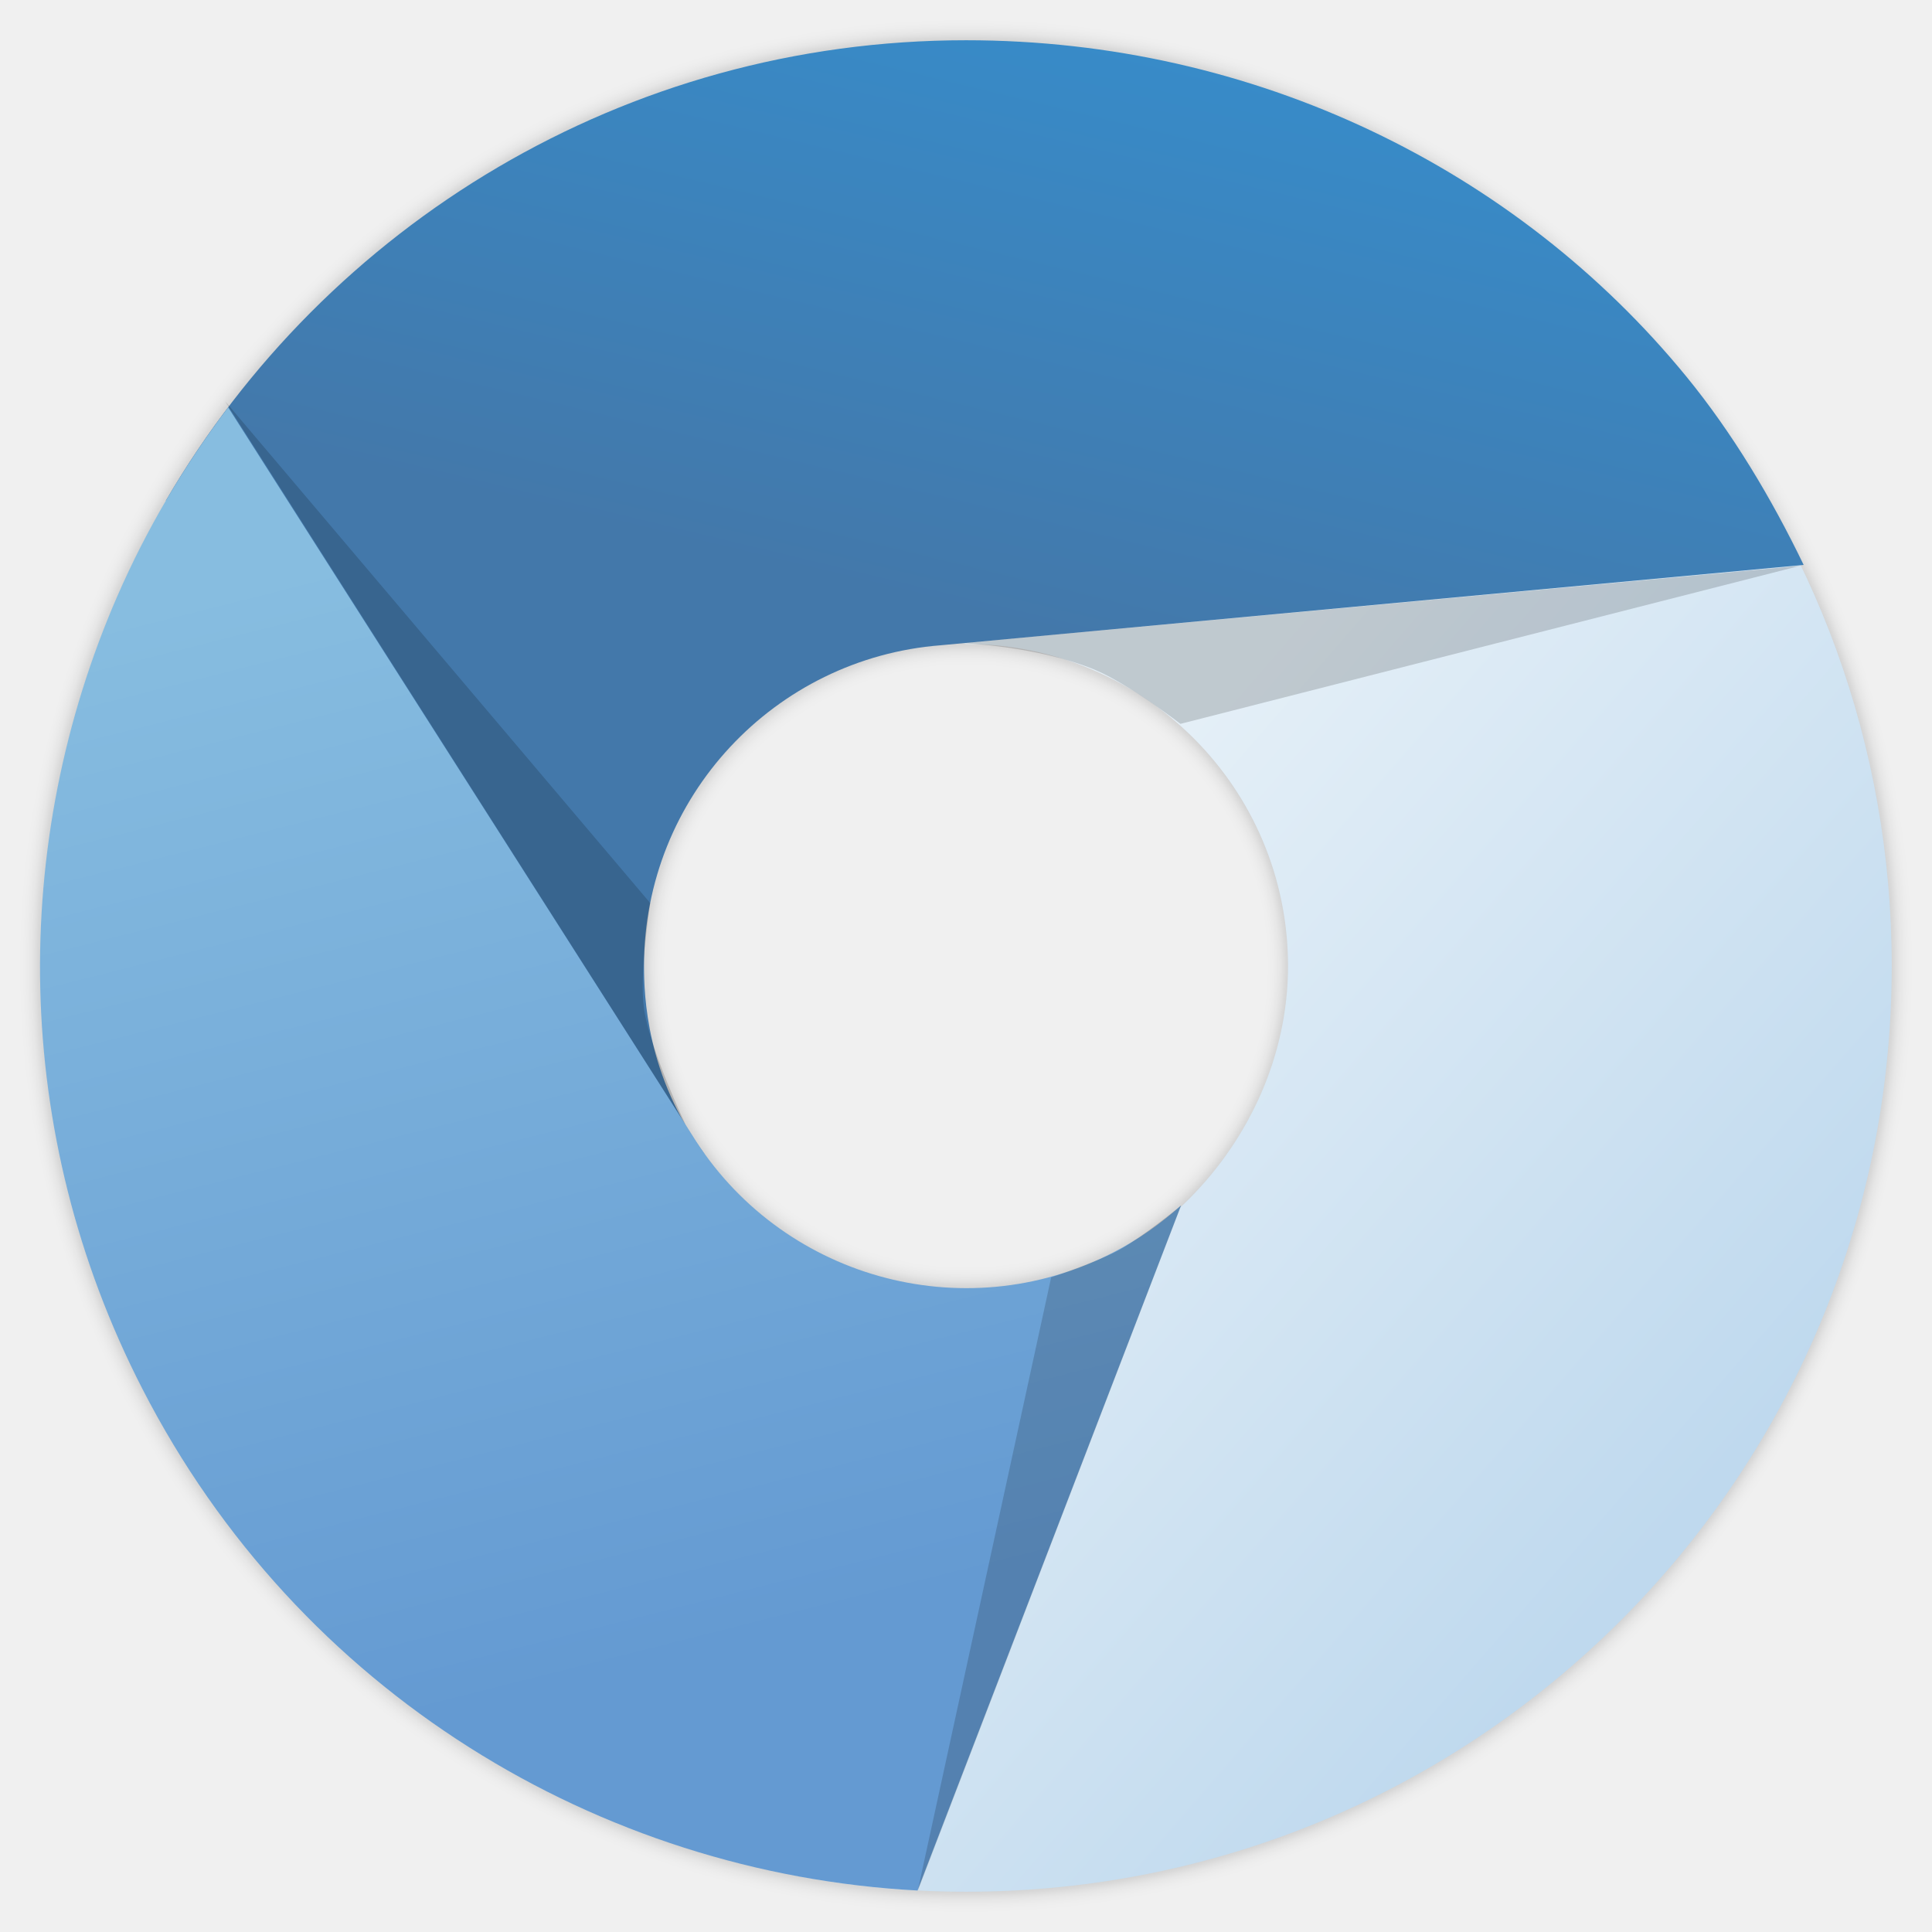
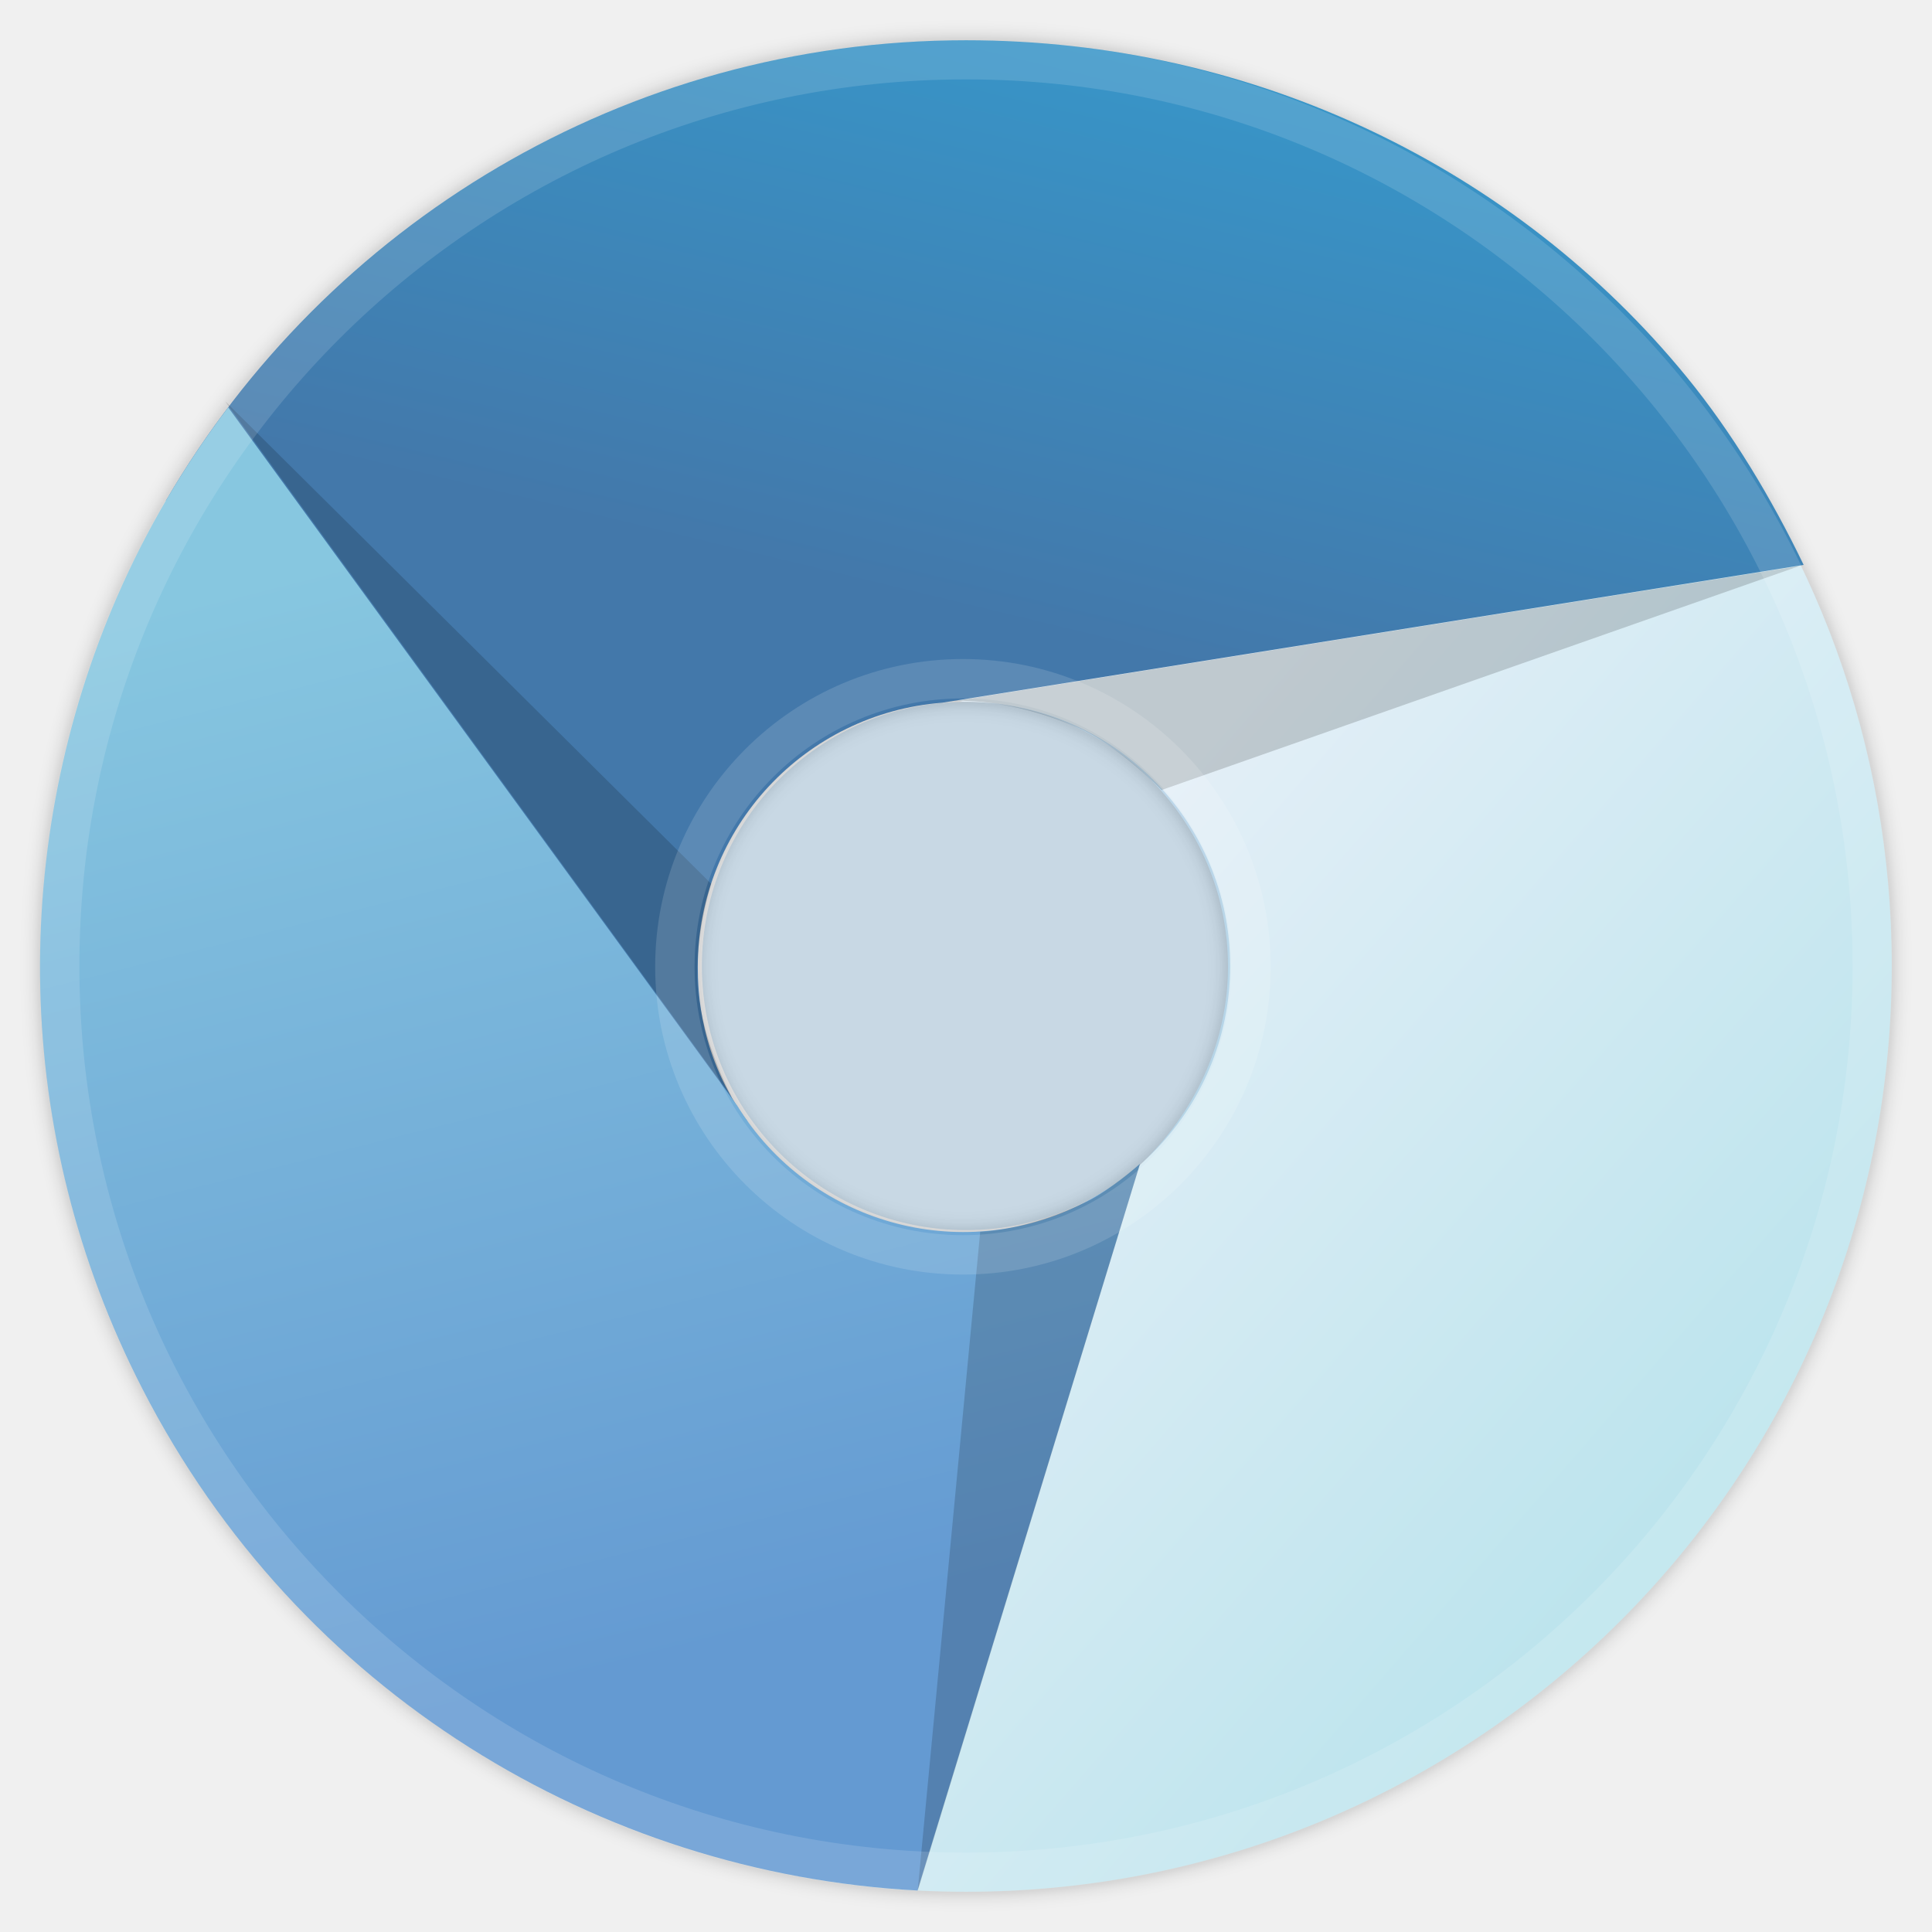
<svg xmlns="http://www.w3.org/2000/svg" xmlns:xlink="http://www.w3.org/1999/xlink" height="48" viewBox="0 0 48 48" width="48" id="svg2" version="1.1">
  <defs id="defs22">
    <linearGradient id="linearGradient4239">
      <stop id="stop4241" offset="0" style="stop-color:#4378aa;stop-opacity:1" />
-       <stop id="stop4243" offset="1" style="stop-color:#378cca;stop-opacity:1" />
+       <stop id="stop4243" offset="1" style="stop-color:#3797ca;stop-opacity:1" />
    </linearGradient>
    <linearGradient id="linearGradient4233">
      <stop id="stop4235" offset="0" style="stop-color:#649ad2;stop-opacity:1" />
-       <stop id="stop4237" offset="1" style="stop-color:#87bde0;stop-opacity:1" />
+       <stop id="stop4237" offset="1" style="stop-color:#87c7e0;stop-opacity:1" />
    </linearGradient>
    <linearGradient id="linearGradient4326">
      <stop style="stop-color:#007de6;stop-opacity:1" offset="0" id="stop4328" />
      <stop style="stop-color:#7f7bc8;stop-opacity:1" offset="1" id="stop4330" />
    </linearGradient>
    <linearGradient id="linearGradient4318">
-       <stop style="stop-color:#bfd9ee;stop-opacity:1" offset="0" id="stop4320" />
+       <stop style="stop-color:#bce4ed;stop-opacity:1" offset="0" id="stop4320" />
      <stop style="stop-color:#e4eff7;stop-opacity:1" offset="1" id="stop4322" />
    </linearGradient>
    <linearGradient id="linearGradient4261">
      <stop style="stop-color:#000000;stop-opacity:1;" offset="0" id="stop4263" />
      <stop style="stop-color:#000000;stop-opacity:0;" offset="1" id="stop4265" />
    </linearGradient>
    <linearGradient id="linearGradient49897">
      <stop style="stop-color:#176875;stop-opacity:1" offset="0" id="stop49899" />
      <stop style="stop-color:#186a77;stop-opacity:1" offset="1" id="stop49901" />
    </linearGradient>
    <linearGradient id="linearGradient4536">
      <stop style="stop-color:#b6b6b6;stop-opacity:1" offset="0" id="stop4538" />
      <stop id="stop4544" offset="0.482" style="stop-color:#ffffff;stop-opacity:1;" />
      <stop style="stop-color:#cfcfcf;stop-opacity:1" offset="1" id="stop4540" />
    </linearGradient>
    <linearGradient id="linearGradient4492">
      <stop style="stop-color:#165dc2;stop-opacity:1;" offset="0" id="stop4494" />
      <stop style="stop-color:#1680c2;stop-opacity:1" offset="1" id="stop4496" />
    </linearGradient>
    <filter style="color-interpolation-filters:sRGB" id="filter4672">
      <feGaussianBlur stdDeviation="19.54" id="feGaussianBlur4674" />
    </filter>
    <filter style="color-interpolation-filters:sRGB" id="filter4680">
      <feDiffuseLighting id="feDiffuseLighting4682" />
    </filter>
    <linearGradient gradientTransform="translate(-29.321,-3.241)" xlink:href="#linearGradient4492" id="linearGradient4498-3" x1="32.948" y1="16.16" x2="41.58" y2="6.42" gradientUnits="userSpaceOnUse" />
    <linearGradient gradientTransform="translate(-29.321,-3.241)" xlink:href="#linearGradient4536" id="linearGradient4542-0" x1="29.321" y1="10.72" x2="44.279" y2="10.72" gradientUnits="userSpaceOnUse" />
    <linearGradient id="linearGradient3244">
      <stop id="stop3246" offset="0" style="stop-color:#d0611f;stop-opacity:1" />
      <stop id="stop3248" offset="1" style="stop-color:#f77a2c;stop-opacity:1" />
    </linearGradient>
    <linearGradient xlink:href="#linearGradient3244" id="linearGradient3242-3" gradientUnits="userSpaceOnUse" gradientTransform="matrix(0.494382,0,0,0.494382,-34.11236,-485.6622)" x1="78.897" y1="1042.14" x2="78.897" y2="982.428" />
    <symbol id="icon-refresh" viewBox="0 0 24 28">
      <path class="path1" d="M23.609 16.5c0 0.031 0 0.078-0.016 0.109-1.328 5.531-5.891 9.391-11.656 9.391-3.047 0-6-1.203-8.219-3.313l-2.016 2.016c-0.187 0.187-0.438 0.297-0.703 0.297-0.547 0-1-0.453-1-1v-7c0-0.547 0.453-1 1-1h7c0.547 0 1 0.453 1 1 0 0.266-0.109 0.516-0.297 0.703l-2.141 2.141c1.469 1.375 3.422 2.156 5.437 2.156 2.781 0 5.359-1.437 6.813-3.813 0.375-0.609 0.562-1.203 0.828-1.828 0.078-0.219 0.234-0.359 0.469-0.359h3c0.281 0 0.5 0.234 0.5 0.5zM24 4v7c0 0.547-0.453 1-1 1h-7c-0.547 0-1-0.453-1-1 0-0.266 0.109-0.516 0.297-0.703l2.156-2.156c-1.484-1.375-3.437-2.141-5.453-2.141-2.781 0-5.359 1.437-6.813 3.813-0.375 0.609-0.562 1.203-0.828 1.828-0.078 0.219-0.234 0.359-0.469 0.359h-3.109c-0.281 0-0.5-0.234-0.5-0.5v-0.109c1.344-5.547 5.953-9.391 11.719-9.391 3.063 0 6.047 1.219 8.266 3.313l2.031-2.016c0.187-0.187 0.438-0.297 0.703-0.297 0.547 0 1 0.453 1 1z" id="path9854" />
    </symbol>
    <symbol id="symbol5687">
      <path d="M24 10V2L14 12l10 10v-8c6.63 0 12 5.37 12 12s-5.37 12-12 12-12-5.37-12-12H8c0 8.84 7.16 16 16 16s16-7.16 16-16-7.16-16-16-16z" style="stroke:none" id="path5691" />
    </symbol>
    <symbol id="symbol20353">
      <path d="M35.3 12.7C32.41 9.8 28.42 8 24 8 15.16 8 8.02 15.16 8.02 24S15.16 40 24 40c7.45 0 13.69-5.1 15.46-12H35.3c-1.65 4.66-6.07 8-11.3 8-6.63 0-12-5.37-12-12s5.37-12 12-12c3.31 0 6.28 1.38 8.45 3.55L26 22h14V8l-4.7 4.7z" style="stroke:none" id="path20357" />
    </symbol>
    <linearGradient xlink:href="#linearGradient49897" id="linearGradient49903-2" x1="24.334" y1="44.352" x2="24.334" y2="-0.6" gradientUnits="userSpaceOnUse" />
    <linearGradient xlink:href="#linearGradient49897" id="linearGradient50365" gradientUnits="userSpaceOnUse" x1="24.334" y1="44.352" x2="24.334" y2="-0.6" gradientTransform="matrix(1.051483,0,0,1.051483,-1.235944,-1.105721)" />
    <linearGradient xlink:href="#linearGradient4261" id="linearGradient4267" x1="8.02" y1="24" x2="40" y2="24" gradientUnits="userSpaceOnUse" />
    <linearGradient xlink:href="#linearGradient4318" id="linearGradient4324" x1="43.102" y1="36.235" x2="26.344" y2="21.656" gradientUnits="userSpaceOnUse" />
    <linearGradient xlink:href="#linearGradient4239" id="linearGradient4332" x1="22.716" y1="14.943" x2="26.34" y2="-0.083" gradientUnits="userSpaceOnUse" />
    <linearGradient gradientTransform="translate(-4.121094,-1)" xlink:href="#linearGradient4326" id="linearGradient4332-3" x1="22.716" y1="14.943" x2="26.34" y2="-0.083" gradientUnits="userSpaceOnUse" />
    <linearGradient xlink:href="#linearGradient4233" id="linearGradient4231" gradientUnits="userSpaceOnUse" x1="12.993" y1="42.166" x2="6.01" y2="14.501" />
    <filter style="color-interpolation-filters:sRGB" id="filter4211" x="-0.012" width="1.024" y="-0.012" height="1.024">
      <feGaussianBlur stdDeviation="0.23" id="feGaussianBlur4213" />
    </filter>
  </defs>
  <g id="layer6" style="display:none;opacity:1">
    <rect style="color:#000000;clip-rule:nonzero;display:inline;overflow:visible;visibility:visible;opacity:1;isolation:auto;mix-blend-mode:normal;color-interpolation:sRGB;color-interpolation-filters:linearRGB;solid-color:#000000;solid-opacity:1;fill:#ffffff;fill-opacity:1;fill-rule:nonzero;stroke:none;stroke-width:0.201;stroke-linecap:butt;stroke-linejoin:miter;stroke-miterlimit:4;stroke-dasharray:none;stroke-dashoffset:0;stroke-opacity:1;marker:none;marker-start:none;marker-mid:none;marker-end:none;paint-order:normal;color-rendering:auto;image-rendering:auto;shape-rendering:auto;text-rendering:auto;enable-background:accumulate" id="rect49905" width="60" height="60" x="-6" y="-6" rx="0" ry="2.4035539e-06" />
  </g>
  <g id="layer7" style="display:inline">
-     <path style="color:#000000;clip-rule:nonzero;display:inline;overflow:visible;visibility:visible;opacity:1;isolation:auto;mix-blend-mode:normal;color-interpolation:sRGB;color-interpolation-filters:linearRGB;solid-color:#000000;solid-opacity:1;fill:#000000;fill-opacity:0.235;fill-rule:evenodd;stroke:none;stroke-width:1;stroke-linecap:butt;stroke-linejoin:miter;stroke-miterlimit:4;stroke-dasharray:none;stroke-dashoffset:0;stroke-opacity:1;marker:none;marker-start:none;marker-mid:none;marker-end:none;paint-order:normal;color-rendering:auto;image-rendering:auto;shape-rendering:auto;text-rendering:auto;enable-background:accumulate;filter:url(#filter4211)" d="M 24 1 A 23 23 0 0 0 1 24 A 23 23 0 0 0 24 47 A 23 23 0 0 0 47 24 A 23 23 0 0 0 24 1 z M 24 16 A 8 8 0 0 1 32 24 A 8 8 0 0 1 24 32 A 8 8 0 0 1 16 24 A 8 8 0 0 1 24 16 z " id="circle4258" />
-     <path style="fill:url(#linearGradient4324);fill-opacity:1;fill-rule:evenodd;stroke:none;stroke-width:1" d="M 24,3.088 C 11.297,3.088 3,11.297 3,24 3,36.703 11.297,47 24,47 36.703,47 47,36.703 47,24 47,18.476 45.052,13.407 41.807,9.441 37.589,4.289 31.178,3.088 24,3.088 Z M 24,16 c 4.418,0 8,3.582 8,8 0,4.418 -3.8,8.25 -8.219,8.25 C 19.269,32.719 15.3,30.101 15.125,23.562 14.978,18.047 21.082,15.219 24,16 Z" id="Oval-1" />
+     <path style="color:#000000;clip-rule:nonzero;display:inline;overflow:visible;visibility:visible;opacity:1;isolation:auto;mix-blend-mode:normal;color-interpolation:sRGB;color-interpolation-filters:linearRGB;solid-color:#000000;solid-opacity:1;fill:#000000;fill-opacity:0.235;fill-rule:evenodd;stroke:none;stroke-width:1;stroke-linecap:butt;stroke-linejoin:miter;stroke-miterlimit:4;stroke-dasharray:none;stroke-dashoffset:0;stroke-opacity:1;marker:none;marker-start:none;marker-mid:none;marker-end:none;paint-order:normal;filter:url(#filter4211);color-rendering:auto;image-rendering:auto;shape-rendering:auto;text-rendering:auto;enable-background:accumulate" d="M 24,1 C 11.297,1 1,11.297 1,24 1,36.703 11.297,47 24,47 36.703,47 47,36.703 47,24 47,11.297 36.703,1 24,1 Z m -0.077,16.434 c 3.638,0 6.586,2.949 6.586,6.586 0,3.638 -2.949,6.586 -6.586,6.586 -3.638,0 -6.586,-2.949 -6.586,-6.586 0,-3.638 2.949,-6.586 6.586,-6.586 z" id="circle4258" />
+     <path style="fill:url(#linearGradient4324);fill-opacity:1;fill-rule:evenodd;stroke:none;stroke-width:1" d="M 24,3.088 C 11.297,3.088 3,11.297 3,24 3,36.703 11.297,47 24,47 36.703,47 47,36.703 47,24 47,18.476 45.052,13.407 41.807,9.441 37.589,4.289 31.178,3.088 24,3.088 Z M 23.923,17.434 c 3.638,0 6.586,2.949 6.586,6.586 0,3.638 -3.129,6.792 -6.766,6.792 -3.715,0.386 -6.983,-1.769 -7.127,-7.152 -0.121,-4.541 4.904,-6.869 7.307,-6.226 z" id="Oval-1" />
    <rect style="color:#000000;clip-rule:nonzero;display:inline;overflow:visible;visibility:visible;opacity:1;isolation:auto;mix-blend-mode:normal;color-interpolation:sRGB;color-interpolation-filters:linearRGB;solid-color:#000000;solid-opacity:1;fill:#ff0000;fill-opacity:1;fill-rule:nonzero;stroke:none;stroke-width:0.618;stroke-linecap:round;stroke-linejoin:miter;stroke-miterlimit:4;stroke-dasharray:none;stroke-dashoffset:0;stroke-opacity:0.771;marker:none;marker-start:none;marker-mid:none;marker-end:none;paint-order:normal;color-rendering:auto;image-rendering:auto;shape-rendering:auto;text-rendering:auto;enable-background:accumulate" id="rect4356" width="0" height="0" x="0" y="0" />
-     <path style="fill:url(#linearGradient4332);fill-opacity:1;fill-rule:evenodd;stroke:none;stroke-width:1" d="M 24,1 C 15.514,1 8.107,5.599 4.121,12.438 L 17.521,28.693 C 16.053,26.745 16,24.705 16,24 c 0,-4.207 3.25,-7.649 7.375,-7.969 L 44.811,14.035 C 44.017,12.387 43.042,10.754 41.895,9.353 37.677,4.2 31.178,1 24,1 Z" id="path4294" />
-     <path id="path4308" d="M 3.54,34.51 C 7.416,42.059 14.891,46.546 22.795,46.969 l 6.547,-17.021 c -0.501,0.45 -1.061,0.85 -1.688,1.172 -3.743,1.922 -8.289,0.604 -10.458,-2.92 L 5.669,10.121 C 4.565,11.58 3.637,13.154 2.914,14.814 0.257,20.92 0.26,28.124 3.54,34.51 Z" style="fill:url(#linearGradient4231);fill-opacity:1;fill-rule:evenodd;stroke:none;stroke-width:1;color:#000000;clip-rule:nonzero;display:inline;overflow:visible;visibility:visible;opacity:1;isolation:auto;mix-blend-mode:normal;color-interpolation:sRGB;color-interpolation-filters:linearRGB;solid-color:#000000;solid-opacity:1;stroke-linecap:butt;stroke-linejoin:miter;stroke-miterlimit:4;stroke-dasharray:none;stroke-dashoffset:0;stroke-opacity:1;filter-blend-mode:normal;filter-gaussianBlur-deviation:0;color-rendering:auto;image-rendering:auto;shape-rendering:auto;text-rendering:auto;enable-background:accumulate" />
-     <path style="fill:#000000;fill-opacity:0.162;fill-rule:evenodd;stroke:none;stroke-width:1px;stroke-linecap:butt;stroke-linejoin:miter;stroke-opacity:1" d="M 5.594,9.969 16.156,22.438 c 0,0 -0.281,1.757 -0.156,2.625 0.145,1.008 1.031,2.875 1.031,2.875 z" id="path4340" />
-     <path id="path4342" d="m 44.719,14.058 -15.391,3.926 c 0,0 -1.277,-0.991 -2.135,-1.347 -1.418,-0.588 -3.288,-0.658 -3.288,-0.658 z" style="fill:#000000;fill-opacity:0.162;fill-rule:evenodd;stroke:none;stroke-width:1px;stroke-linecap:butt;stroke-linejoin:miter;stroke-opacity:1" />
-     <path style="fill:#000000;fill-opacity:0.162;fill-rule:evenodd;stroke:none;stroke-width:1px;stroke-linecap:butt;stroke-linejoin:miter;stroke-opacity:1" d="m 22.798,46.988 3.318,-15.252 c 0,0 1.154,-0.386 1.684,-0.677 0.555,-0.305 1.545,-1.107 1.545,-1.107 z" id="path4344" />
+     <path style="fill:url(#linearGradient4332);fill-opacity:1;fill-rule:evenodd;stroke:none;stroke-width:1" d="M 24,1 C 15.514,1 8.107,5.599 4.121,12.438 L 18.589,27.884 c -1.209,-1.604 -1.253,-3.283 -1.253,-3.864 0,-3.464 2.675,-6.297 6.072,-6.561 L 44.811,14.035 C 44.017,12.387 43.042,10.754 41.895,9.353 37.677,4.2 31.178,1 24,1 Z" id="path4294" />
+     <path id="path4308" d="M 3.54,34.51 C 7.416,42.059 14.891,46.546 22.795,46.969 l 5.526,-18.052 c -0.413,0.371 -0.873,0.7 -1.39,0.965 -3.081,1.582 -6.824,0.497 -8.61,-2.404 L 5.669,10.121 C 4.565,11.58 3.637,13.154 2.914,14.814 0.257,20.92 0.26,28.124 3.54,34.51 Z" style="color:#000000;clip-rule:nonzero;display:inline;overflow:visible;visibility:visible;opacity:1;isolation:auto;mix-blend-mode:normal;color-interpolation:sRGB;color-interpolation-filters:linearRGB;solid-color:#000000;solid-opacity:1;fill:url(#linearGradient4231);fill-opacity:1;fill-rule:evenodd;stroke:none;stroke-width:1;stroke-linecap:butt;stroke-linejoin:miter;stroke-miterlimit:4;stroke-dasharray:none;stroke-dashoffset:0;stroke-opacity:1;color-rendering:auto;image-rendering:auto;shape-rendering:auto;text-rendering:auto;enable-background:accumulate" />
+     <path style="fill:#000000;fill-opacity:0.162;fill-rule:evenodd;stroke:none;stroke-width:1px;stroke-linecap:butt;stroke-linejoin:miter;stroke-opacity:1" d="M 5.594,9.969 17.671,21.959 c 0,0 -0.5,1.529 -0.303,2.873 0.192,1.303 0.817,2.43 0.817,2.43 z" id="path4340" />
+     <path id="path4342" d="M 44.719,14.058 28.858,19.628 c 0,0 -1.098,-1.124 -2.072,-1.546 -1.785,-0.773 -3.077,-0.665 -3.077,-0.665 z" style="fill:#000000;fill-opacity:0.162;fill-rule:evenodd;stroke:none;stroke-width:1px;stroke-linecap:butt;stroke-linejoin:miter;stroke-opacity:1" />
+     <path style="fill:#000000;fill-opacity:0.162;fill-rule:evenodd;stroke:none;stroke-width:1px;stroke-linecap:butt;stroke-linejoin:miter;stroke-opacity:1" d="m 22.798,46.988 1.555,-16.386 c 0,0 1.111,-0.004 2.699,-0.771 0.47,-0.227 1.272,-0.912 1.272,-0.912 z" id="path4344" />
+     <path id="path7729" d="M 24,1.483 C 11.564,1.483 1.483,11.564 1.483,24 1.483,36.436 11.564,46.517 24,46.517 36.436,46.517 46.517,36.436 46.517,24 46.517,11.564 36.436,1.483 24,1.483 Z M 23.924,16.863 c 3.953,0 7.157,3.204 7.157,7.157 0,3.953 -3.204,7.157 -7.157,7.157 -3.953,0 -7.157,-3.204 -7.157,-7.157 0,-3.953 3.204,-7.157 7.157,-7.157 z" style="color:#000000;clip-rule:nonzero;display:inline;overflow:visible;visibility:visible;opacity:1;isolation:auto;mix-blend-mode:normal;color-interpolation:sRGB;color-interpolation-filters:linearRGB;solid-color:#000000;solid-opacity:1;fill:none;fill-opacity:0.235;fill-rule:evenodd;stroke:#ffffff;stroke-width:0.979;stroke-linecap:butt;stroke-linejoin:miter;stroke-miterlimit:4;stroke-dasharray:none;stroke-dashoffset:0;stroke-opacity:0.135;marker:none;marker-start:none;marker-mid:none;marker-end:none;paint-order:normal;color-rendering:auto;image-rendering:auto;shape-rendering:auto;text-rendering:auto;enable-background:accumulate" />
+     <circle style="color:#000000;clip-rule:nonzero;display:block;overflow:visible;visibility:visible;opacity:0.6;isolation:auto;mix-blend-mode:normal;color-interpolation:sRGB;color-interpolation-filters:linearRGB;solid-color:#000000;solid-opacity:1;vector-effect:none;fill:#2c7ab6;fill-opacity:0.333;fill-rule:nonzero;stroke:none;stroke-width:0.211;stroke-linecap:butt;stroke-linejoin:miter;stroke-miterlimit:4;stroke-dasharray:none;stroke-dashoffset:0;stroke-opacity:0.135;marker:none;marker-start:none;marker-mid:none;marker-end:none;paint-order:fill markers stroke;color-rendering:auto;image-rendering:auto;shape-rendering:auto;text-rendering:auto;enable-background:accumulate" id="path7731" cx="24" cy="24" r="6.562" />
  </g>
  <g id="layer1" style="display:none">
    <rect rx="6.65" ry="6.65" y="4.05" x="4.05" height="39.9" width="39.9" id="rect5279-6" style="display:inline;opacity:1;fill:none;fill-opacity:0.95;stroke:#ff1300;stroke-width:0.1;stroke-linecap:square;stroke-linejoin:miter;stroke-miterlimit:4;stroke-dasharray:0.1, 0.2;stroke-dashoffset:0;stroke-opacity:1;paint-order:normal" />
    <circle r="15.95" cy="24" cx="24" id="path5297-7" style="display:inline;opacity:1;fill:none;fill-opacity:0.95;stroke:#ff1300;stroke-width:0.1;stroke-linecap:square;stroke-linejoin:miter;stroke-miterlimit:4;stroke-dasharray:0.1, 0.199;stroke-dashoffset:0;stroke-opacity:1;paint-order:normal" />
    <circle style="display:inline;opacity:1;fill:none;fill-opacity:0.95;stroke:#ff1300;stroke-width:0.025;stroke-linecap:square;stroke-linejoin:miter;stroke-miterlimit:4;stroke-dasharray:0.025, 0.05;stroke-dashoffset:0;stroke-opacity:1;paint-order:normal" id="circle5299-5" cx="24" cy="24" r="3.988" />
    <circle style="display:inline;opacity:1;fill:none;fill-opacity:0.95;stroke:#ff00dc;stroke-width:0.15;stroke-linecap:square;stroke-linejoin:miter;stroke-miterlimit:4;stroke-dasharray:0.15, 0.299;stroke-dashoffset:0;stroke-opacity:1;paint-order:normal" id="circle5277" cx="24" cy="24" r="23.925" />
  </g>
</svg>
